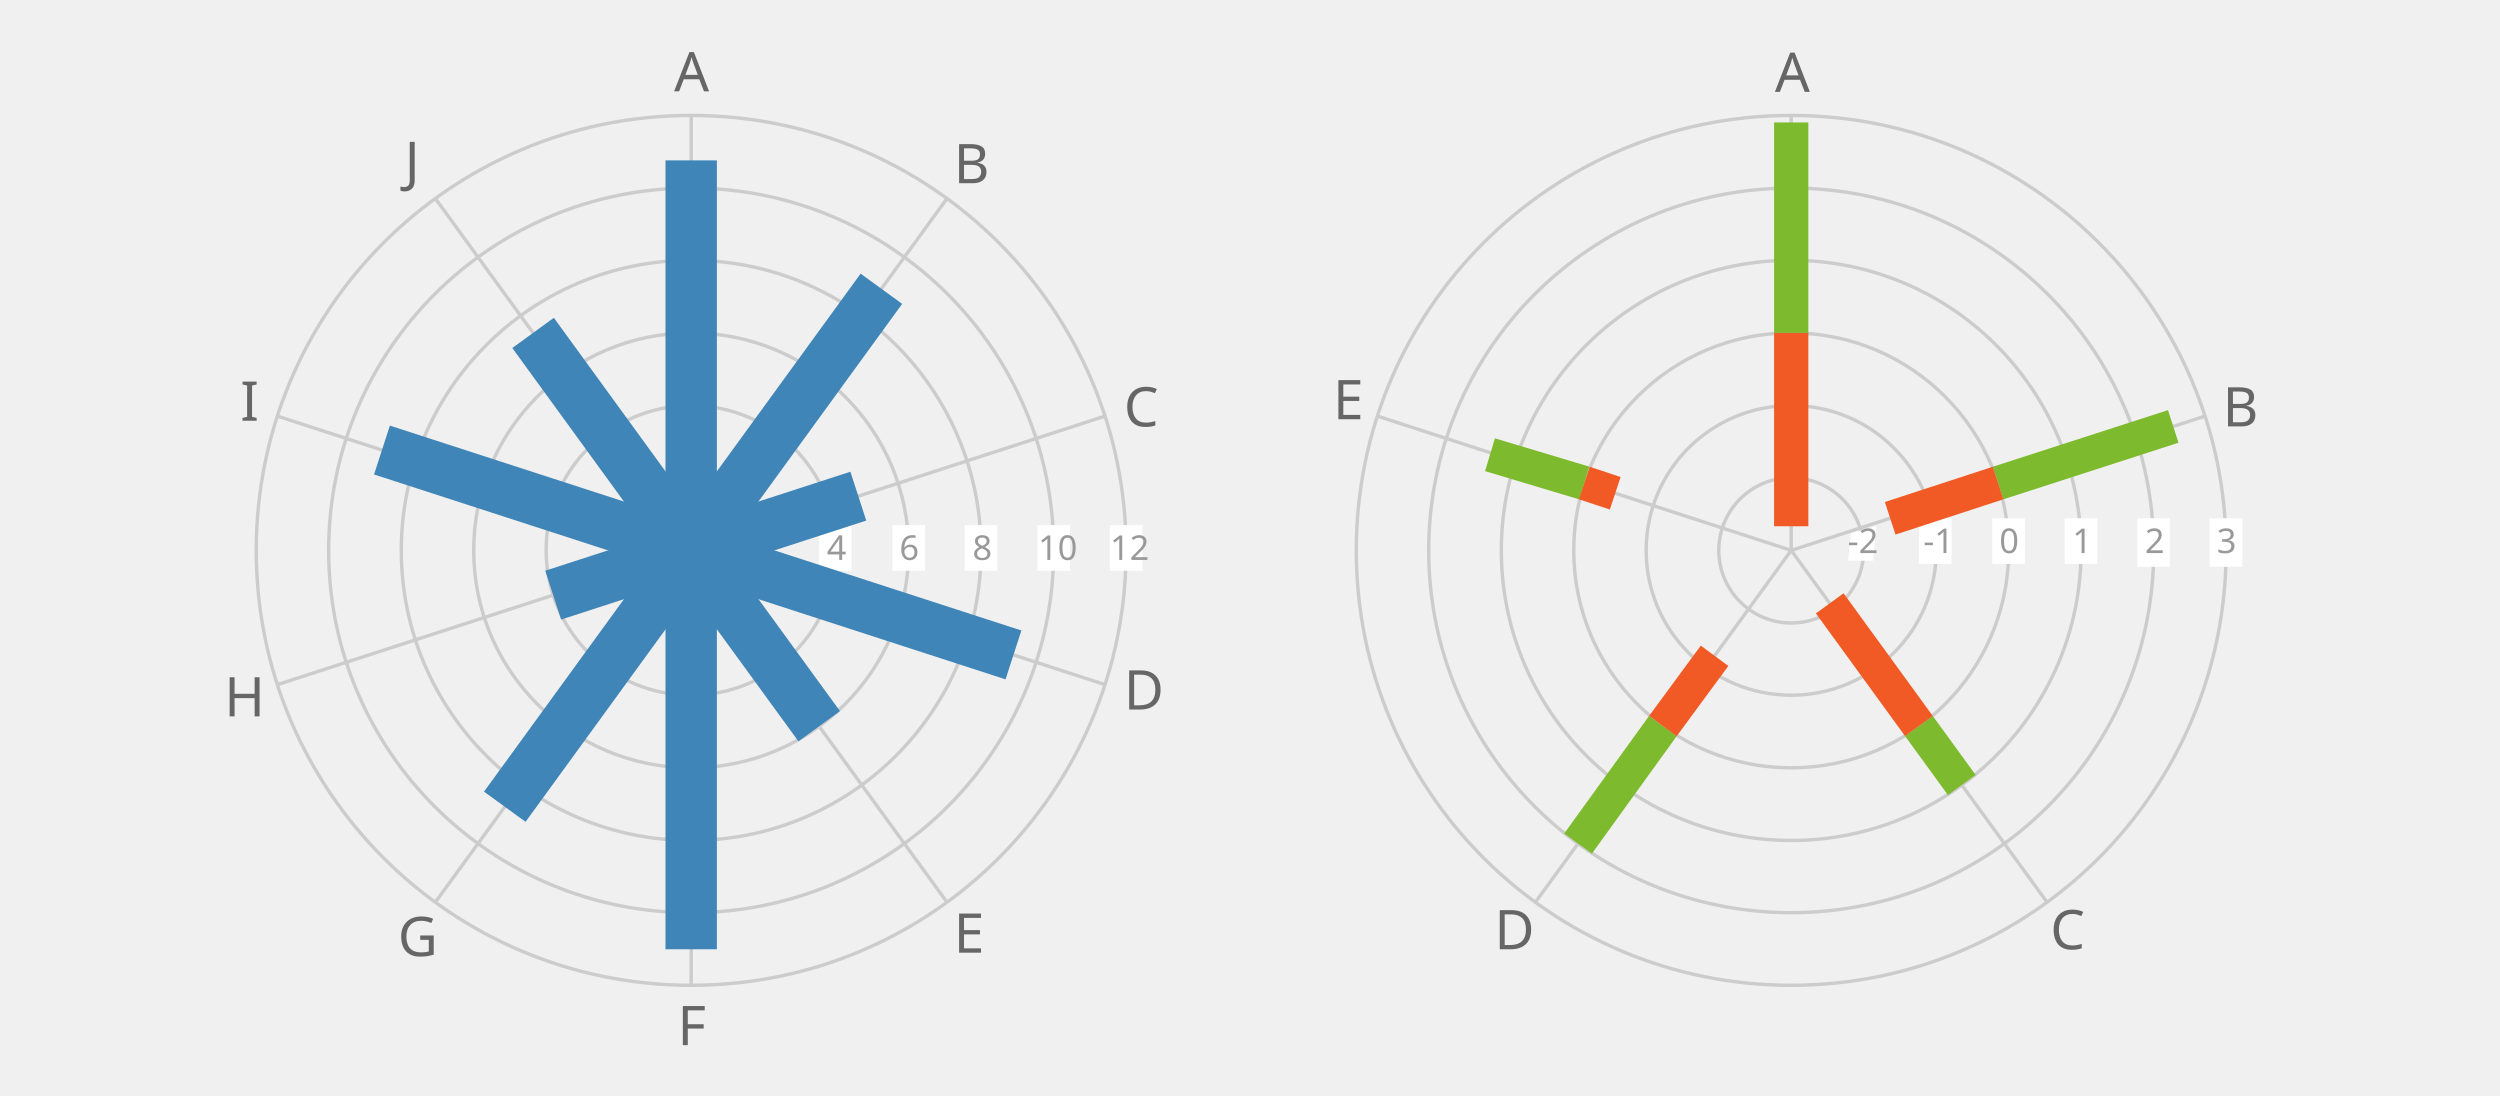
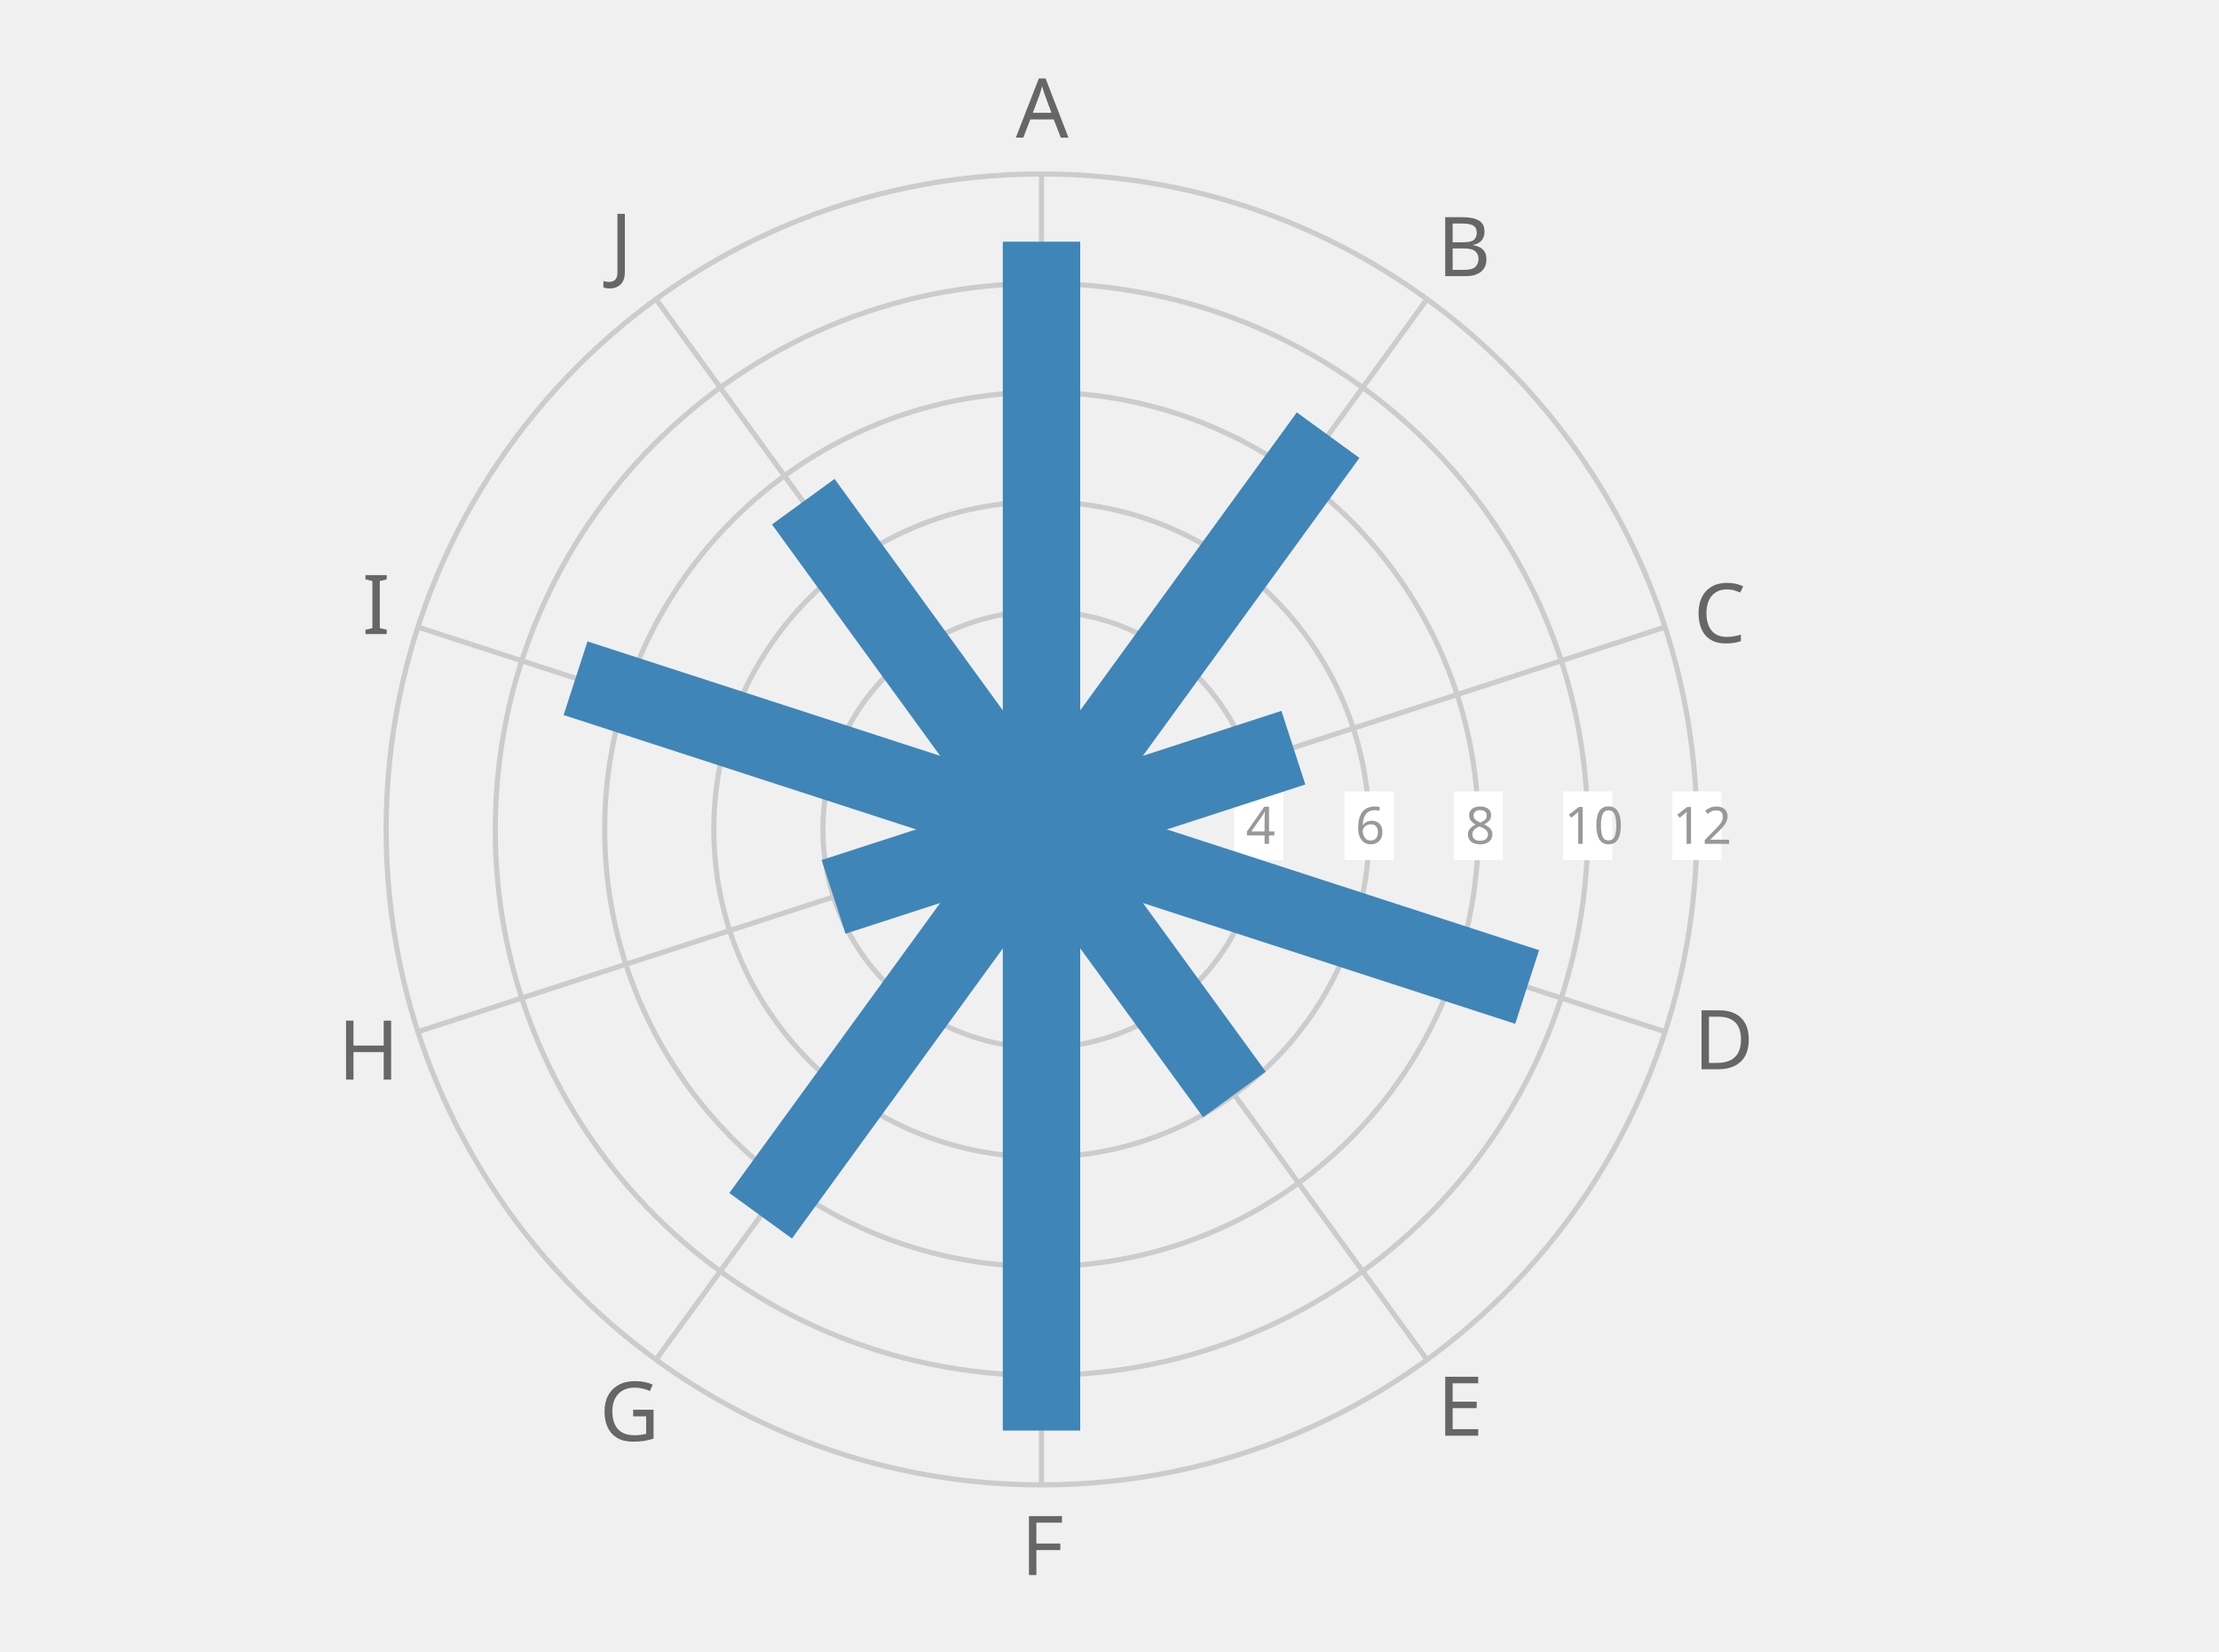
- <svg xmlns="http://www.w3.org/2000/svg" version="1.1" x="0px" y="0px" width="730px" height="320px" viewBox="0 0 730 320" enable-background="new 0 0 730 320" xml:space="preserve">
+ <svg xmlns="http://www.w3.org/2000/svg" version="1.1" x="0px" y="0px" width="430px" height="320px" viewBox="0 0 430 320" enable-background="new 0 0 430 320" xml:space="preserve">
  <g id="Layer_1">
-     <g>
-       <g>
-         <path fill="none" stroke="#CCCCCC" d="M523.034,33.708c-70.197,0-127,56.803-127,127s56.803,127,127,127s127-56.803,127-127     S593.231,33.708,523.034,33.708z" />
-         <path fill="none" stroke="#CCCCCC" d="M628.889,160.708c0,58.539-47.377,105.792-105.854,105.792     c-58.477,0-105.854-47.253-105.854-105.792S464.558,54.916,523.034,54.916C581.512,54.916,628.889,102.169,628.889,160.708z" />
-         <path fill="none" stroke="#CCCCCC" d="M523.034,76c-46.818,0-84.646,37.951-84.646,84.708s37.827,84.708,84.646,84.708     c46.819,0,84.646-37.951,84.646-84.708S569.854,76,523.034,76z" />
-         <path fill="none" stroke="#CCCCCC" d="M586.534,160.708c0,35.099-28.4,63.5-63.5,63.5c-35.098,0-63.5-28.401-63.5-63.5     s28.402-63.5,63.5-63.5C558.134,97.208,586.534,125.609,586.534,160.708z" />
-         <path fill="none" stroke="#CCCCCC" d="M523.034,118.416c-23.378,0-42.354,18.852-42.354,42.292S499.656,203,523.034,203     c23.379,0,42.354-18.852,42.354-42.292S546.413,118.416,523.034,118.416z" />
-         <path fill="none" stroke="#CCCCCC" d="M544.181,160.708c0,11.658-9.426,21.208-21.146,21.208c-11.72,0-21.146-9.55-21.146-21.208     s9.426-21.208,21.146-21.208C534.755,139.5,544.181,149.05,544.181,160.708z" />
-       </g>
-       <g>
-         <line fill="none" stroke="#CCCCCC" x1="523.034" y1="160.708" x2="523.034" y2="33.708" />
-         <line fill="none" stroke="#CCCCCC" x1="523.034" y1="160.708" x2="643.833" y2="121.517" />
-         <line fill="none" stroke="#CCCCCC" x1="523.034" y1="160.708" x2="597.696" y2="263.399" />
-         <line fill="none" stroke="#CCCCCC" x1="523.034" y1="160.708" x2="448.372" y2="263.399" />
-         <line fill="none" stroke="#CCCCCC" x1="523.034" y1="160.708" x2="402.235" y2="121.517" />
-       </g>
-     </g>
    <g>
      <g>
        <path fill="none" stroke="#CCCCCC" d="M201.824,33.708c-70.197,0-127,56.803-127,127c0,70.197,56.803,127,127,127     s127-56.803,127-127C328.824,90.51,272.021,33.708,201.824,33.708z" />
        <path fill="none" stroke="#CCCCCC" d="M307.678,160.707c0,58.539-47.377,105.793-105.854,105.793S95.97,219.246,95.97,160.707     c0-58.539,47.377-105.792,105.854-105.792S307.678,102.168,307.678,160.707z" />
        <path fill="none" stroke="#CCCCCC" d="M201.824,76c-46.819,0-84.646,37.951-84.646,84.708c0,46.758,37.827,84.709,84.646,84.709     s84.646-37.951,84.646-84.709C286.47,113.951,248.643,76,201.824,76z" />
        <path fill="none" stroke="#CCCCCC" d="M265.324,160.707c0,35.1-28.401,63.5-63.5,63.5s-63.5-28.4-63.5-63.5     c0-35.098,28.401-63.5,63.5-63.5S265.324,125.609,265.324,160.707z" />
        <path fill="none" stroke="#CCCCCC" d="M201.824,118.416c-23.378,0-42.354,18.852-42.354,42.292     c0,23.441,18.976,42.293,42.354,42.293s42.354-18.852,42.354-42.293C244.178,137.267,225.203,118.416,201.824,118.416z" />
        <path fill="none" stroke="#CCCCCC" d="M222.97,160.707c0,11.658-9.426,21.209-21.146,21.209s-21.146-9.551-21.146-21.209     c0-11.658,9.426-21.208,21.146-21.208S222.97,149.049,222.97,160.707z" />
      </g>
      <g>
        <line fill="none" stroke="#CCCCCC" x1="201.824" y1="160.707" x2="201.824" y2="33.708" />
        <line fill="none" stroke="#CCCCCC" x1="201.824" y1="160.707" x2="276.486" y2="58.016" />
        <line fill="none" stroke="#CCCCCC" x1="201.824" y1="160.707" x2="322.623" y2="121.516" />
        <line fill="none" stroke="#CCCCCC" x1="201.824" y1="160.707" x2="322.623" y2="199.898" />
        <line fill="none" stroke="#CCCCCC" x1="201.824" y1="160.707" x2="276.486" y2="263.398" />
        <line fill="none" stroke="#CCCCCC" x1="201.824" y1="160.707" x2="201.824" y2="287.707" />
        <line fill="none" stroke="#CCCCCC" x1="201.824" y1="160.707" x2="127.162" y2="263.398" />
        <line fill="none" stroke="#CCCCCC" x1="201.824" y1="160.707" x2="81.025" y2="199.898" />
        <line fill="none" stroke="#CCCCCC" x1="201.824" y1="160.707" x2="81.025" y2="121.516" />
        <line fill="none" stroke="#CCCCCC" x1="201.824" y1="160.707" x2="127.162" y2="58.016" />
      </g>
    </g>
  </g>
  <g id="Layer_2">
    <rect x="239.155" y="153.333" fill="#FFFFFF" width="9.524" height="13.333" />
    <rect x="260.562" y="153.333" fill="#FFFFFF" width="9.524" height="13.333" />
    <rect x="281.708" y="153.333" fill="#FFFFFF" width="9.524" height="13.333" />
    <rect x="302.917" y="153.333" fill="#FFFFFF" width="9.524" height="13.333" />
    <rect x="324.062" y="153.333" fill="#FFFFFF" width="9.524" height="13.333" />
    <rect x="219.345" y="155.667" fill="#FFFFFF" width="7.333" height="9.167" />
    <text transform="matrix(1 0 0 1 196.8452 26.668)" fill="#666666" font-family="'MyriadPro-Regular'" font-size="16">A</text>
    <text transform="matrix(1 0 0 1 278.5117 53.5015)" fill="#666666" font-family="'MyriadPro-Regular'" font-size="16">B</text>
    <text transform="matrix(1 0 0 1 328.1782 124.5161)" fill="#666666" font-family="'MyriadPro-Regular'" font-size="16">C</text>
    <text transform="matrix(1 0 0 1 328.1782 207.1836)" fill="#666666" font-family="'MyriadPro-Regular'" font-size="16">D</text>
    <text transform="matrix(1 0 0 1 278.5117 278.1836)" fill="#666666" font-family="'MyriadPro-Regular'" font-size="16">E</text>
    <text transform="matrix(1 0 0 1 197.8452 305.1836)" fill="#666666" font-family="'MyriadPro-Regular'" font-size="16">F</text>
-     <text transform="matrix(1 0 0 1 518.2676 26.8345)" fill="#666666" font-family="'MyriadPro-Regular'" font-size="16">A</text>
-     <text transform="matrix(1 0 0 1 649.0342 124.5166)" fill="#666666" font-family="'MyriadPro-Regular'" font-size="16">B</text>
-     <text transform="matrix(1 0 0 1 598.6953 277.1836)" fill="#666666" font-family="'MyriadPro-Regular'" font-size="16">C</text>
-     <text transform="matrix(1 0 0 1 436.3887 277.1836)" fill="#666666" font-family="'MyriadPro-Regular'" font-size="16">D</text>
-     <text transform="matrix(1 0 0 1 389.2666 122.416)" fill="#666666" font-family="'MyriadPro-Regular'" font-size="16">E</text>
    <text transform="matrix(1 0 0 1 116.1782 279.1836)" fill="#666666" font-family="'MyriadPro-Regular'" font-size="16">G</text>
    <text transform="matrix(1 0 0 1 65.5117 209.1836)" fill="#666666" font-family="'MyriadPro-Regular'" font-size="16">H</text>
    <text transform="matrix(1 0 0 1 70.1782 122.8496)" fill="#666666" font-family="'MyriadPro-Regular'" font-size="16">I</text>
    <text transform="matrix(1 0 0 1 118.1782 52.8496)" fill="#666666" font-family="'MyriadPro-Regular'" font-size="16">J</text>
    <text transform="matrix(1 0 0 1 220.3452 163.5)" fill="#999999" font-family="'MyriadPro-Regular'" font-size="10">2</text>
    <text transform="matrix(1 0 0 1 241.4282 163.5)" fill="#999999" font-family="'MyriadPro-Regular'" font-size="10">4</text>
    <text transform="matrix(1 0 0 1 262.6406 163.5)" fill="#999999" font-family="'MyriadPro-Regular'" font-size="10">6</text>
    <text transform="matrix(1 0 0 1 283.9741 163.5)" fill="#999999" font-family="'MyriadPro-Regular'" font-size="10">8</text>
    <text transform="matrix(1 0 0 1 303.1411 163.5)" fill="#999999" font-family="'MyriadPro-Regular'" font-size="10">10</text>
    <text transform="matrix(1 0 0 1 324.1411 163.5)" fill="#999999" font-family="'MyriadPro-Regular'" font-size="10">12</text>
-     <rect x="560.322" y="151.333" fill="#FFFFFF" width="9.524" height="13.333" />
-     <rect x="581.729" y="151.333" fill="#FFFFFF" width="9.524" height="13.333" />
-     <rect x="602.876" y="151.333" fill="#FFFFFF" width="9.524" height="13.333" />
-     <rect x="624.084" y="151.333" fill="#FFFFFF" width="9.523" height="14.167" />
-     <rect x="645.23" y="151.333" fill="#FFFFFF" width="9.523" height="14.167" />
-     <polygon fill="#FFFFFF" points="539.613,163.732 546.946,163.732 547.846,153.667 540.513,155.667  " />
-     <text transform="matrix(1 0 0 1 539.5127 161.5)" fill="#999999" font-family="'MyriadPro-Regular'" font-size="10">-2</text>
-     <text transform="matrix(1 0 0 1 561.5957 161.5)" fill="#999999" font-family="'MyriadPro-Regular'" font-size="10">-1</text>
-     <text transform="matrix(1 0 0 1 583.8086 161.5)" fill="#999999" font-family="'MyriadPro-Regular'" font-size="10">0</text>
-     <text transform="matrix(1 0 0 1 605.1416 161.5)" fill="#999999" font-family="'MyriadPro-Regular'" font-size="10">1</text>
-     <text transform="matrix(1 0 0 1 626.3086 161.5)" fill="#999999" font-family="'MyriadPro-Regular'" font-size="10">2</text>
-     <text transform="matrix(1 0 0 1 647.3086 161.5)" fill="#999999" font-family="'MyriadPro-Regular'" font-size="10">3</text>
  </g>
  <g id="Layer_3">
    <line fill="none" stroke="#3F85B8" stroke-width="15" x1="201.824" y1="160.707" x2="201.824" y2="46.833" />
    <line fill="none" stroke="#3F85B8" stroke-width="15" x1="201.824" y1="160.707" x2="257.364" y2="84.317" />
    <line fill="none" stroke="#3F85B8" stroke-width="15" x1="201.824" y1="160.707" x2="250.63" y2="144.873" />
    <line fill="none" stroke="#3F85B8" stroke-width="15" x1="201.824" y1="160.707" x2="295.932" y2="191.239" />
    <line fill="none" stroke="#3F85B8" stroke-width="15" x1="201.824" y1="160.707" x2="239.209" y2="212.053" />
    <line fill="none" stroke="#3F85B8" stroke-width="15" x1="201.824" y1="160.707" x2="201.824" y2="277.184" />
    <line fill="none" stroke="#3F85B8" stroke-width="15" x1="201.824" y1="160.707" x2="147.396" y2="235.567" />
    <line fill="none" stroke="#3F85B8" stroke-width="15" x1="201.824" y1="160.707" x2="161.532" y2="173.779" />
    <line fill="none" stroke="#3F85B8" stroke-width="15" x1="201.824" y1="160.707" x2="111.531" y2="131.413" />
    <line fill="none" stroke="#3F85B8" stroke-width="15" x1="201.824" y1="160.707" x2="155.656" y2="97.207" />
-     <line fill="none" stroke="#7EBA2D" stroke-width="10" x1="583.434" y1="141.047" x2="634.588" y2="124.516" />
-     <line fill="none" stroke="#F15A24" stroke-width="10" x1="583.434" y1="141.047" x2="551.929" y2="151.333" />
-     <line fill="none" stroke="#7EBA2D" stroke-width="10" x1="523.034" y1="35.75" x2="523.034" y2="97.208" />
-     <line fill="none" stroke="#F15A24" stroke-width="10" x1="523.034" y1="97.208" x2="523.034" y2="153.667" />
-     <line fill="none" stroke="#7EBA2D" stroke-width="10" x1="560.323" y1="211.995" x2="572.842" y2="229.214" />
-     <line fill="none" stroke="#7EBA2D" stroke-width="10" x1="485.567" y1="211.995" x2="460.792" y2="246.316" />
-     <line fill="none" stroke="#7EBA2D" stroke-width="10" x1="462.636" y1="141.047" x2="435.079" y2="132.782" />
-     <line fill="none" stroke="#F15A24" stroke-width="10" x1="462.636" y1="141.047" x2="471.648" y2="144.037" />
-     <line fill="none" stroke="#F15A24" stroke-width="10" x1="485.567" y1="211.995" x2="500.656" y2="191.487" />
-     <line fill="none" stroke="#F15A24" stroke-width="10" x1="560.323" y1="211.995" x2="534.278" y2="176.174" />
  </g>
</svg>
